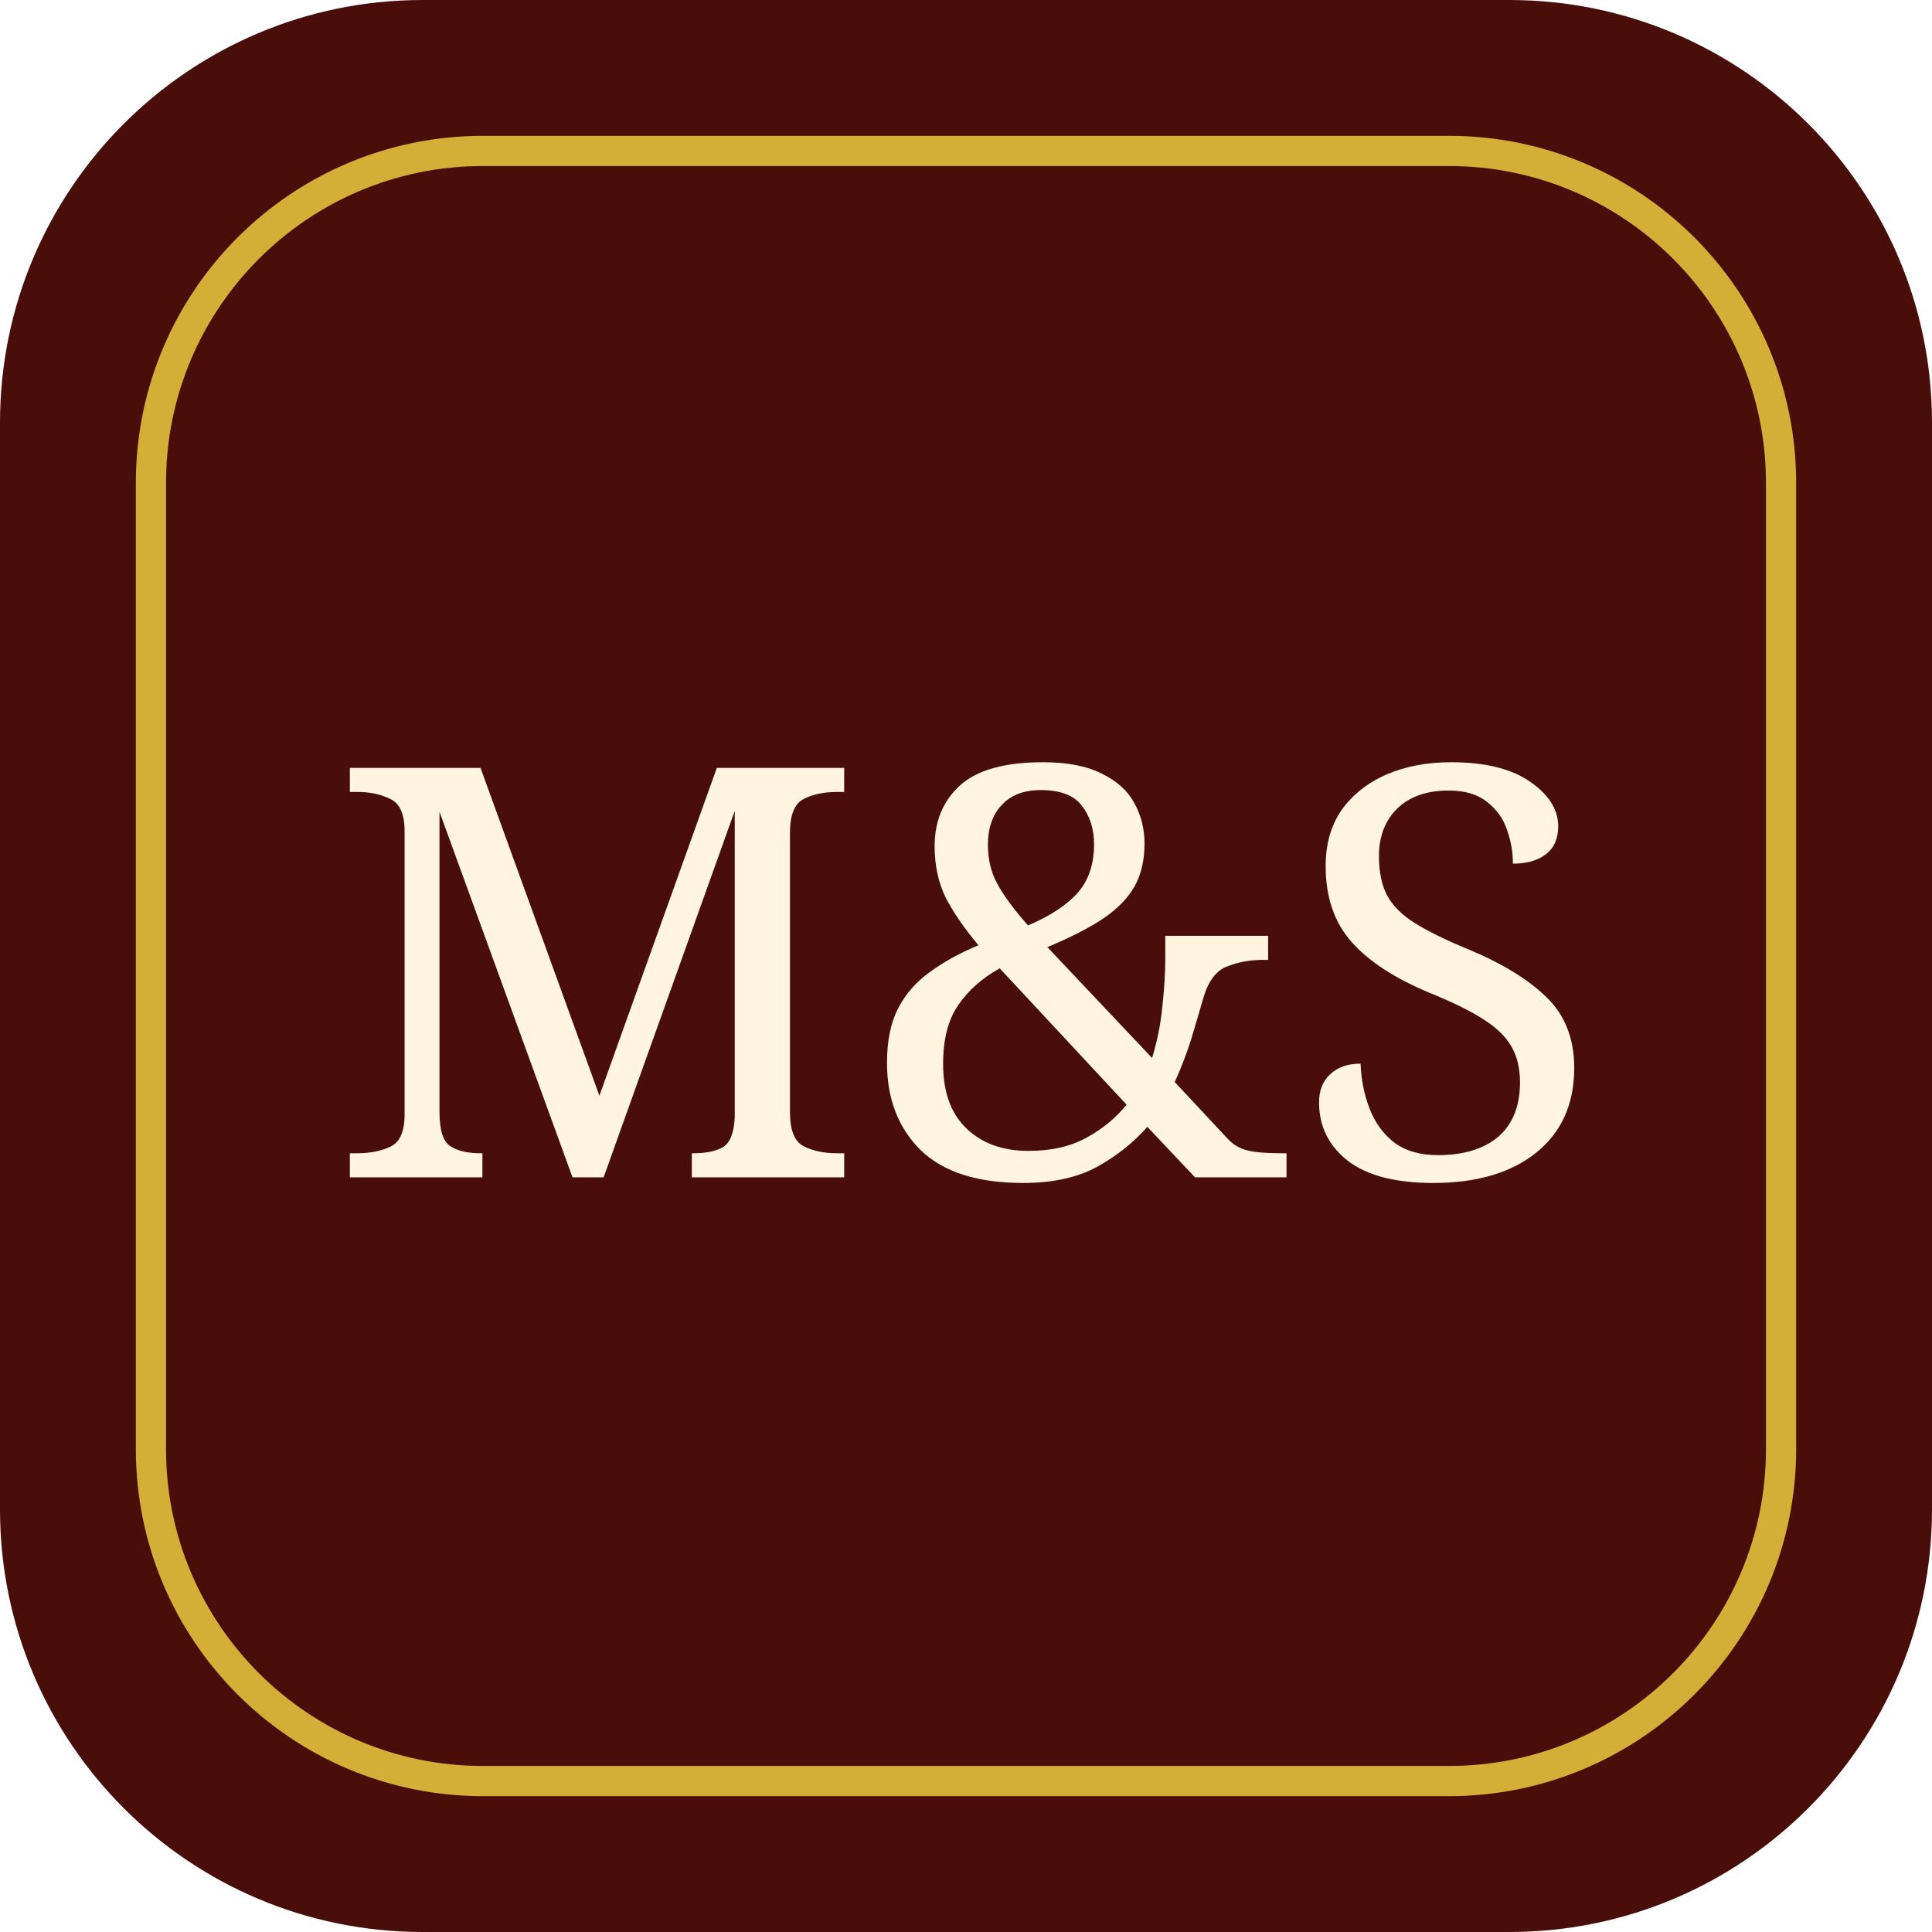
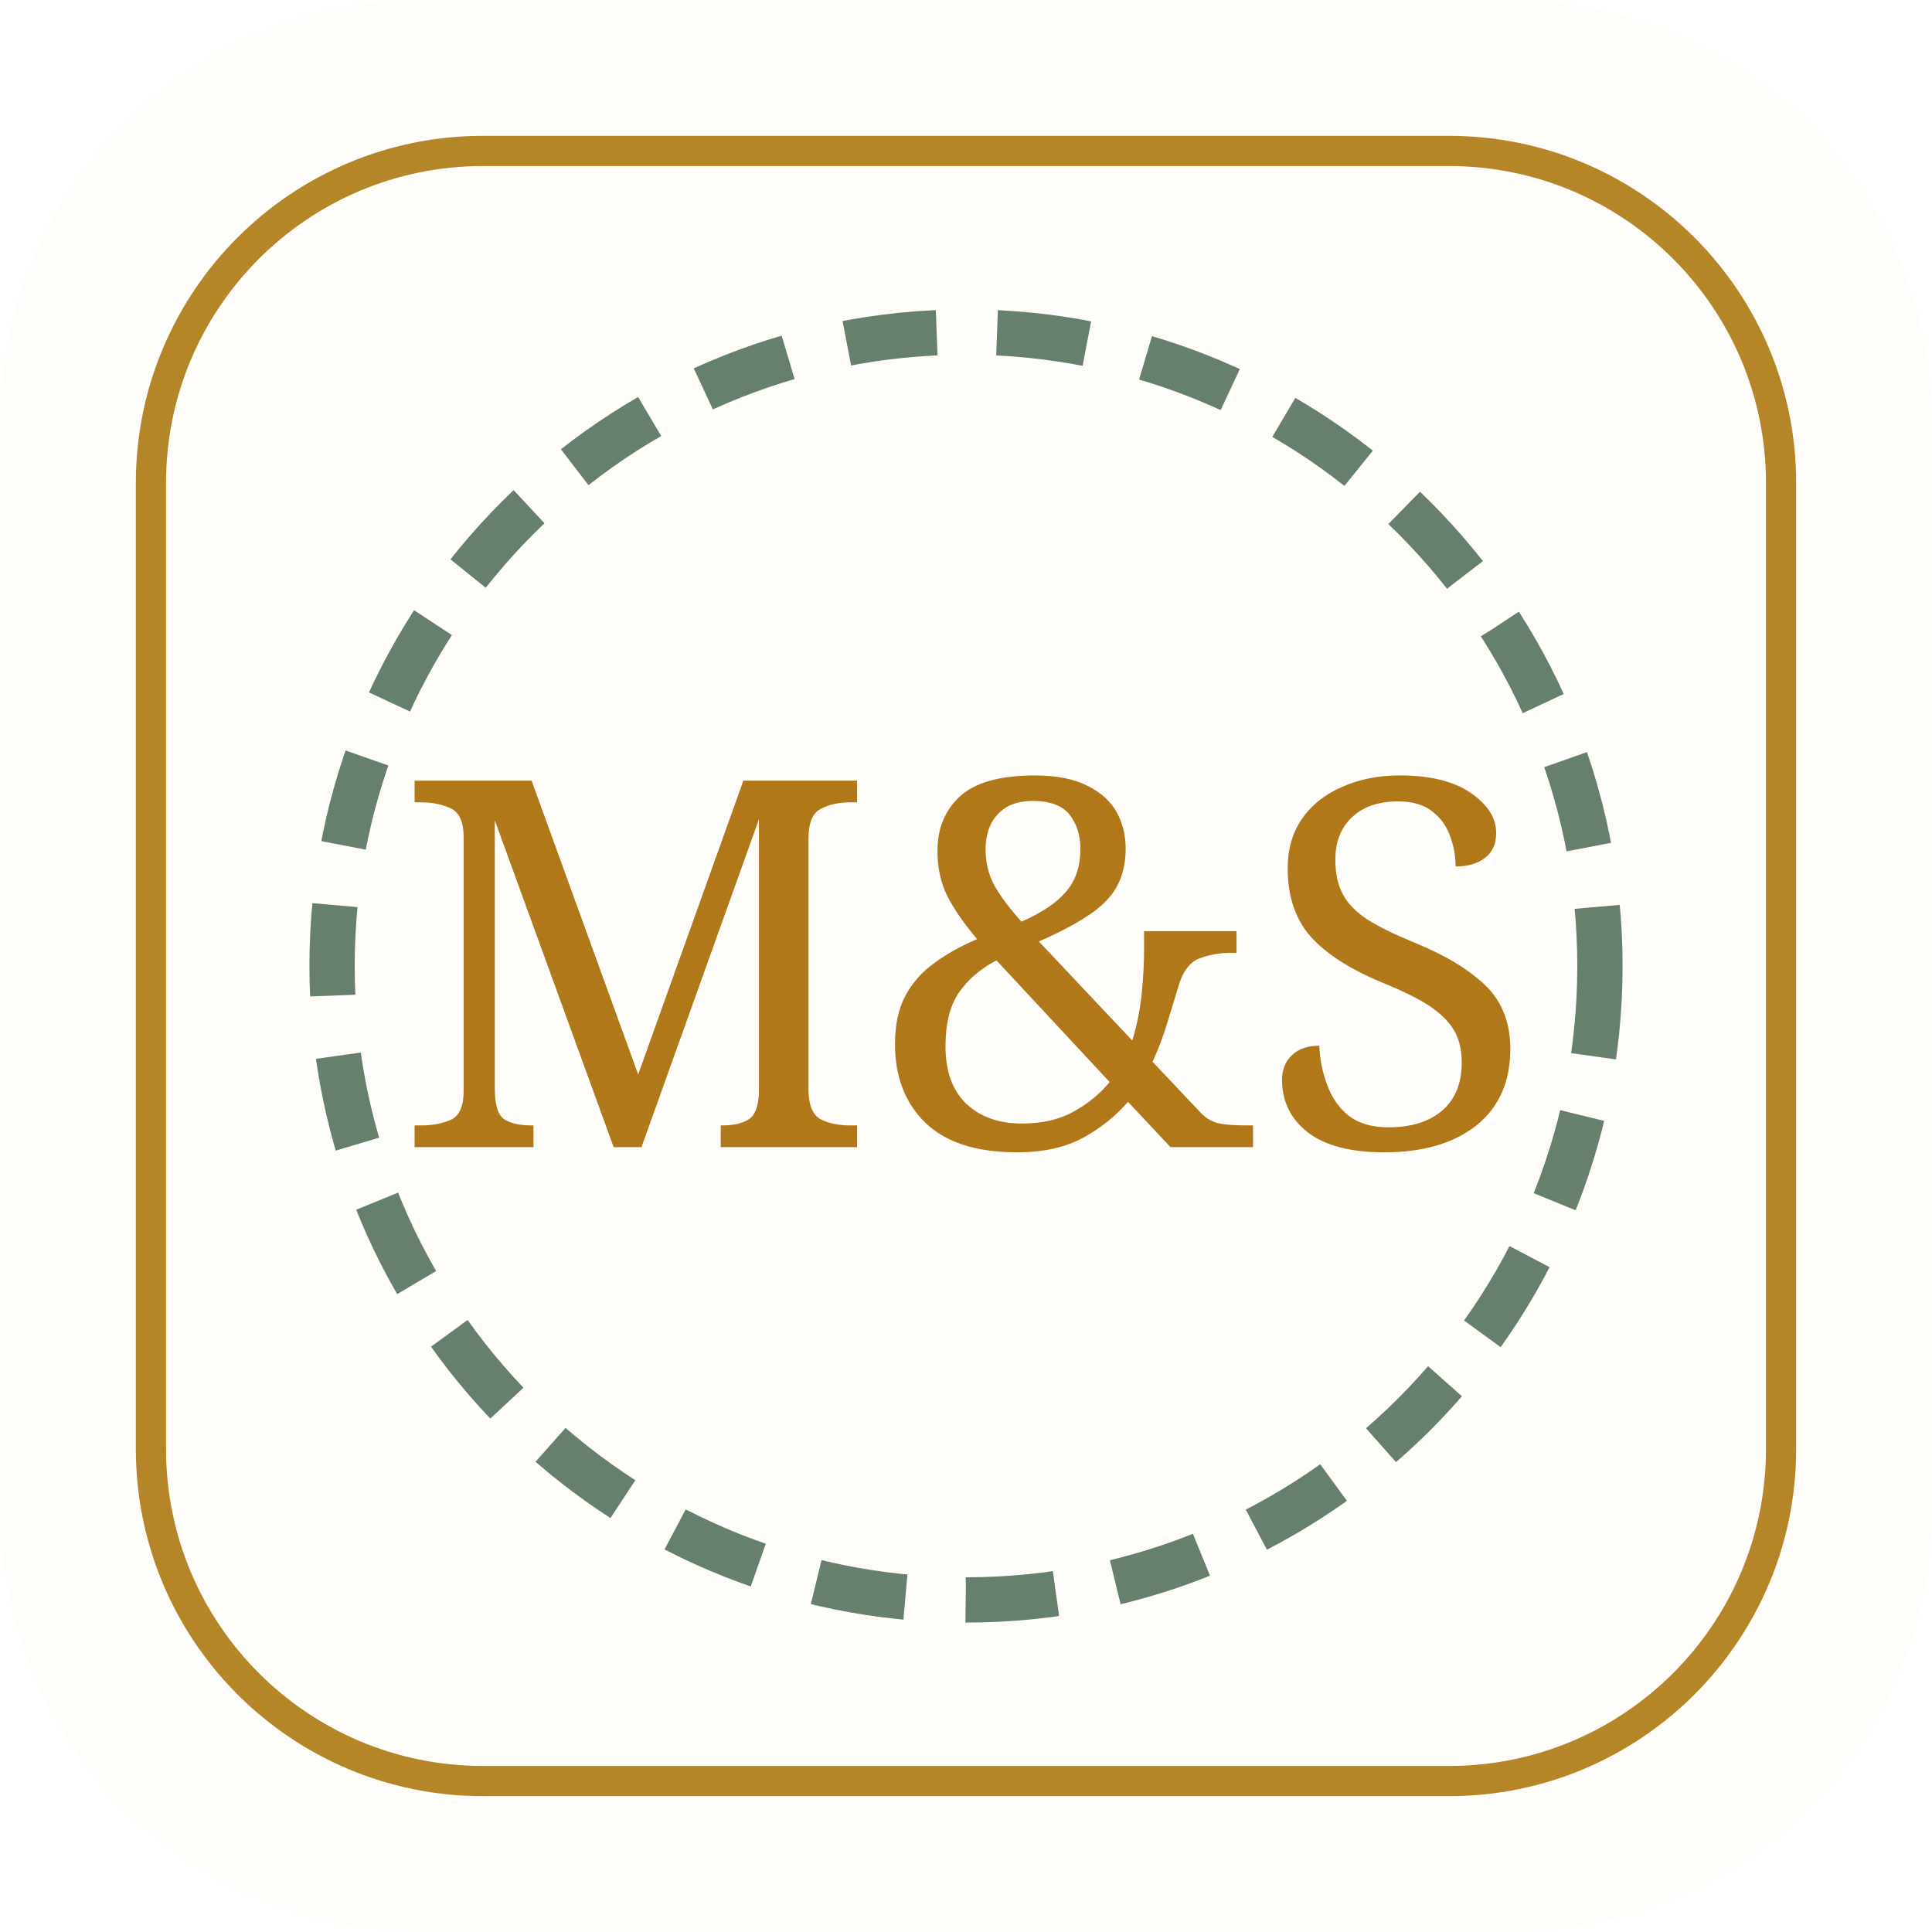
<svg xmlns="http://www.w3.org/2000/svg" width="64" height="64" viewBox="0 0 64 64">
-   <rect width="64" height="64" rx="14" fill="#4A0E0A" />
-   <rect x="5" y="5" width="54" height="54" rx="11" fill="none" stroke="#D4AF37" />
-   <text x="32" y="39" text-anchor="middle" font-family="Georgia" font-size="19" fill="#FFF4DF">M&amp;S</text>
+   <rect width="64" height="64" rx="14" fill="#FFFDF9" />
+   <rect x="5" y="5" width="54" height="54" rx="11" fill="none" stroke="#B58627" />
+   <circle cx="32" cy="32" r="21" fill="none" stroke="#66806D" stroke-width="1.5" stroke-dasharray="3 2" />
+   <text x="32" y="38" text-anchor="middle" font-family="Georgia" font-size="17" fill="#B07819">M&amp;S</text>
</svg>
